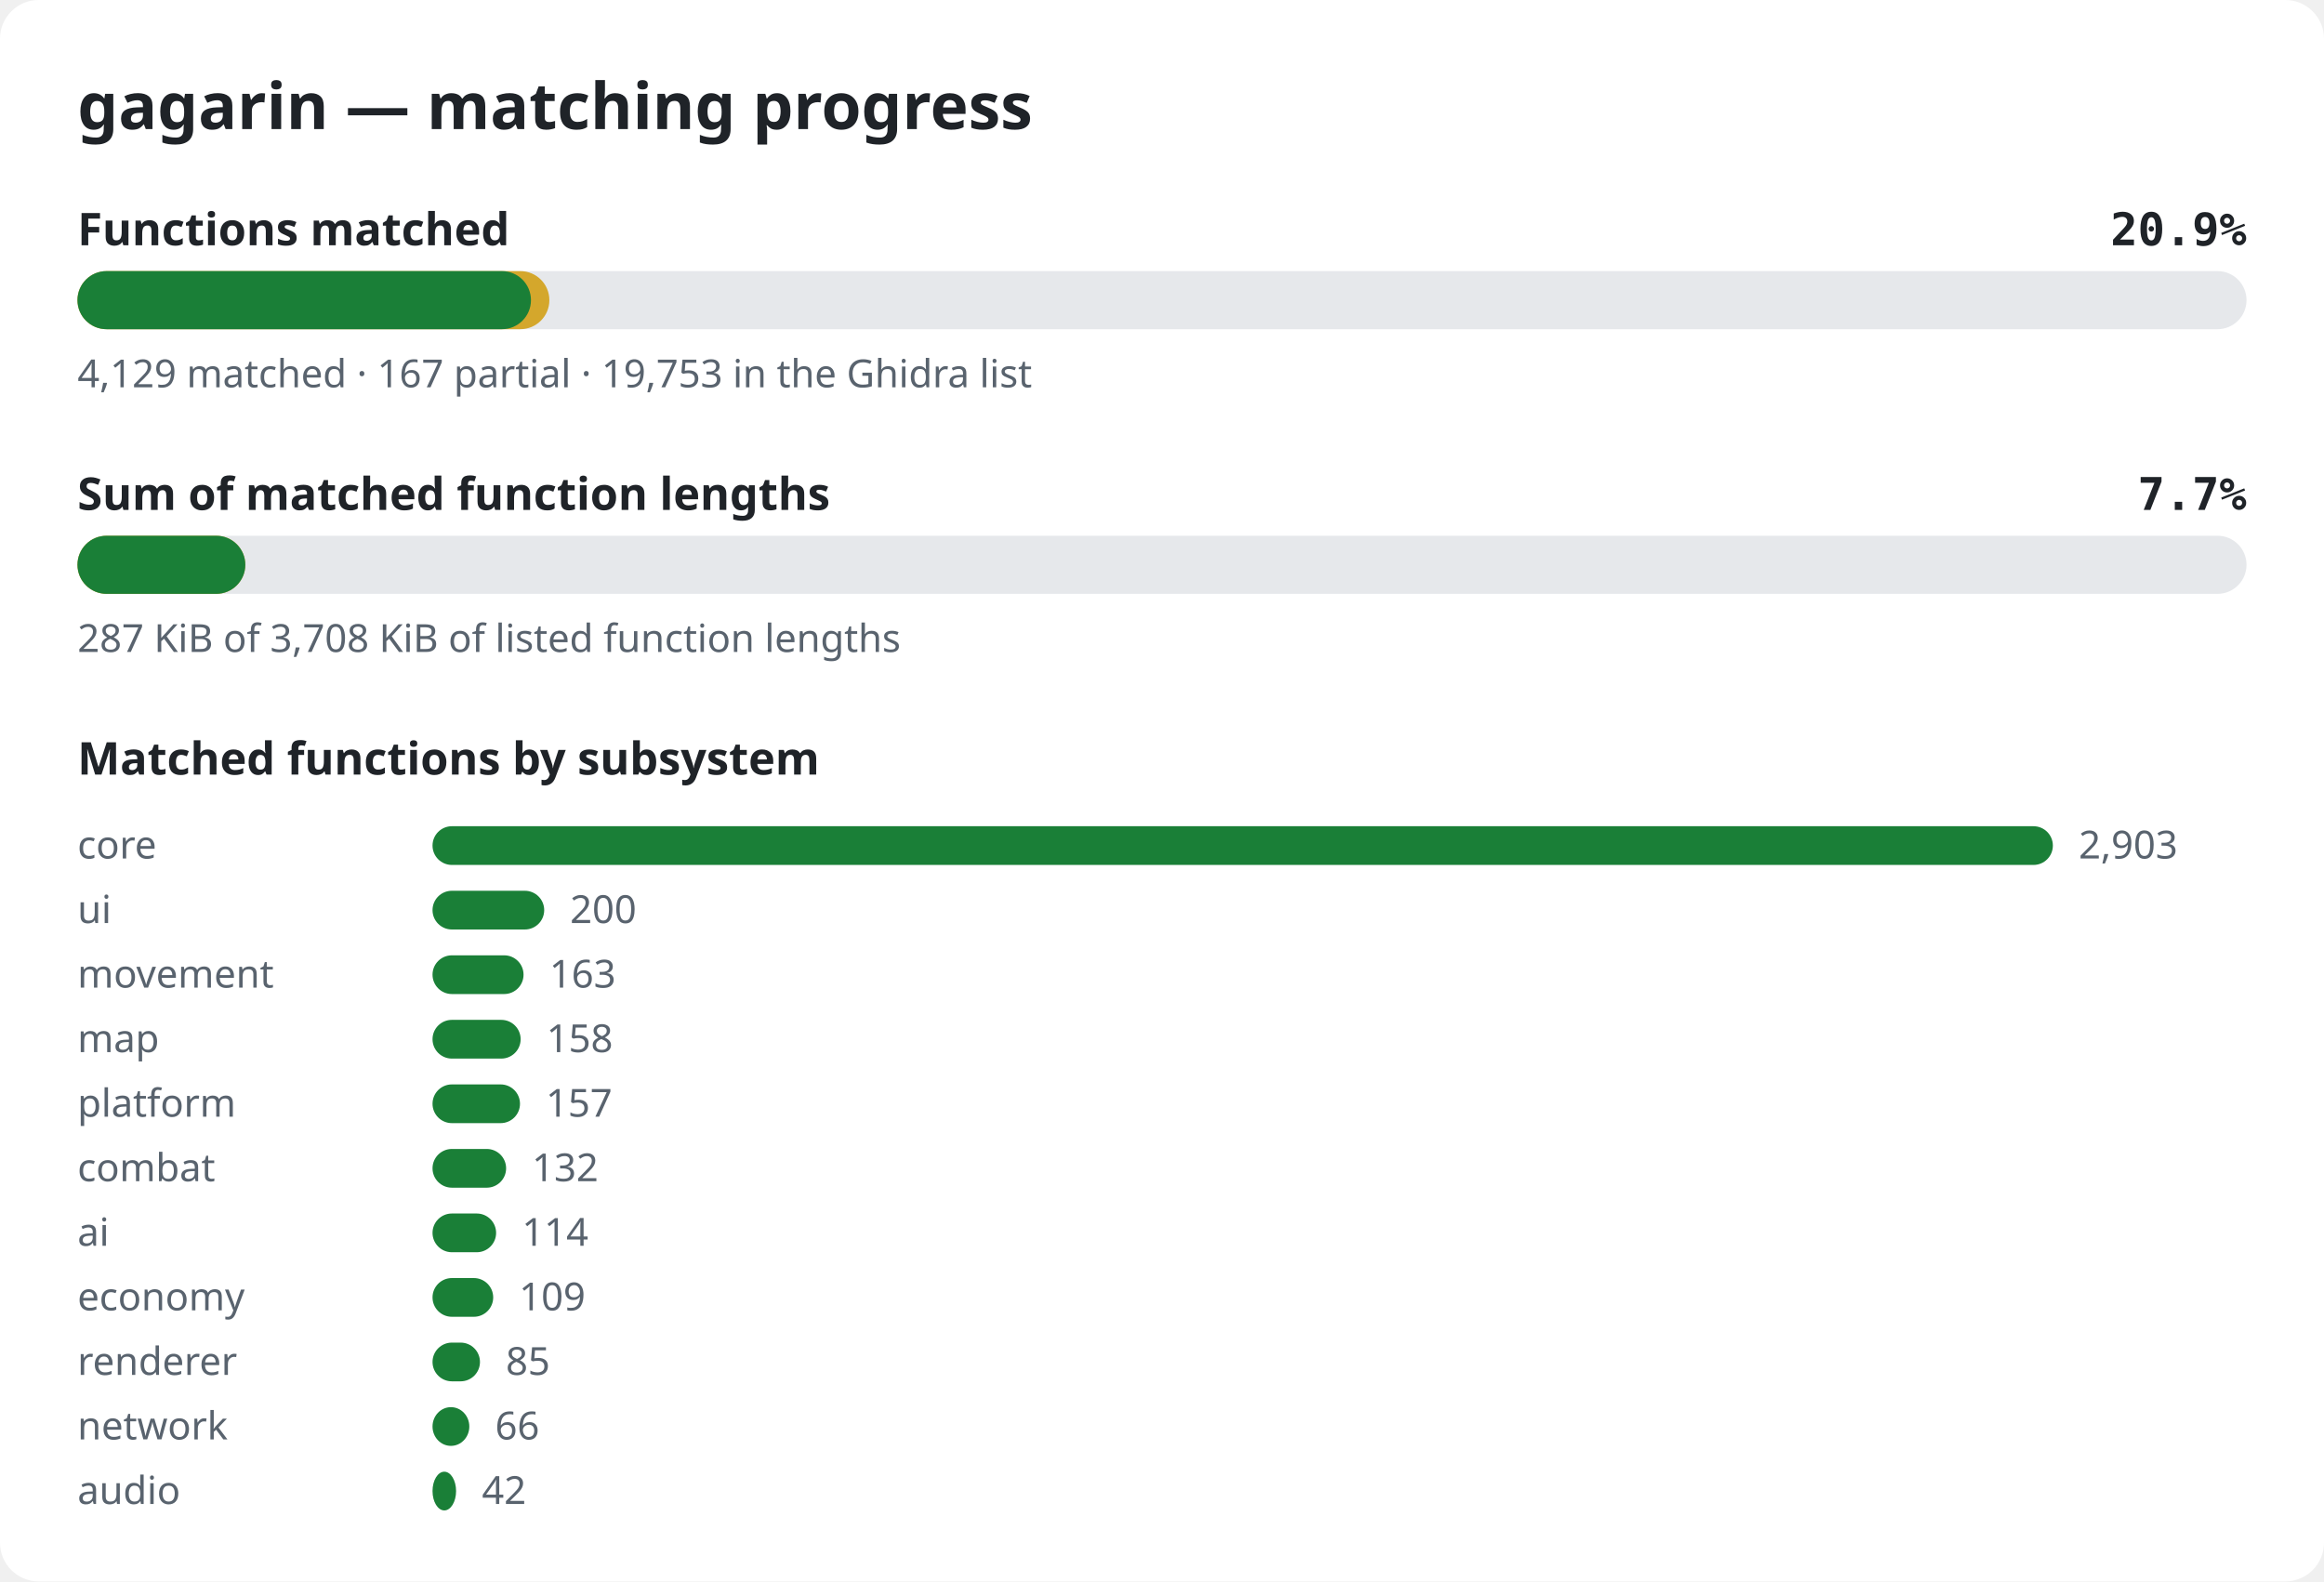
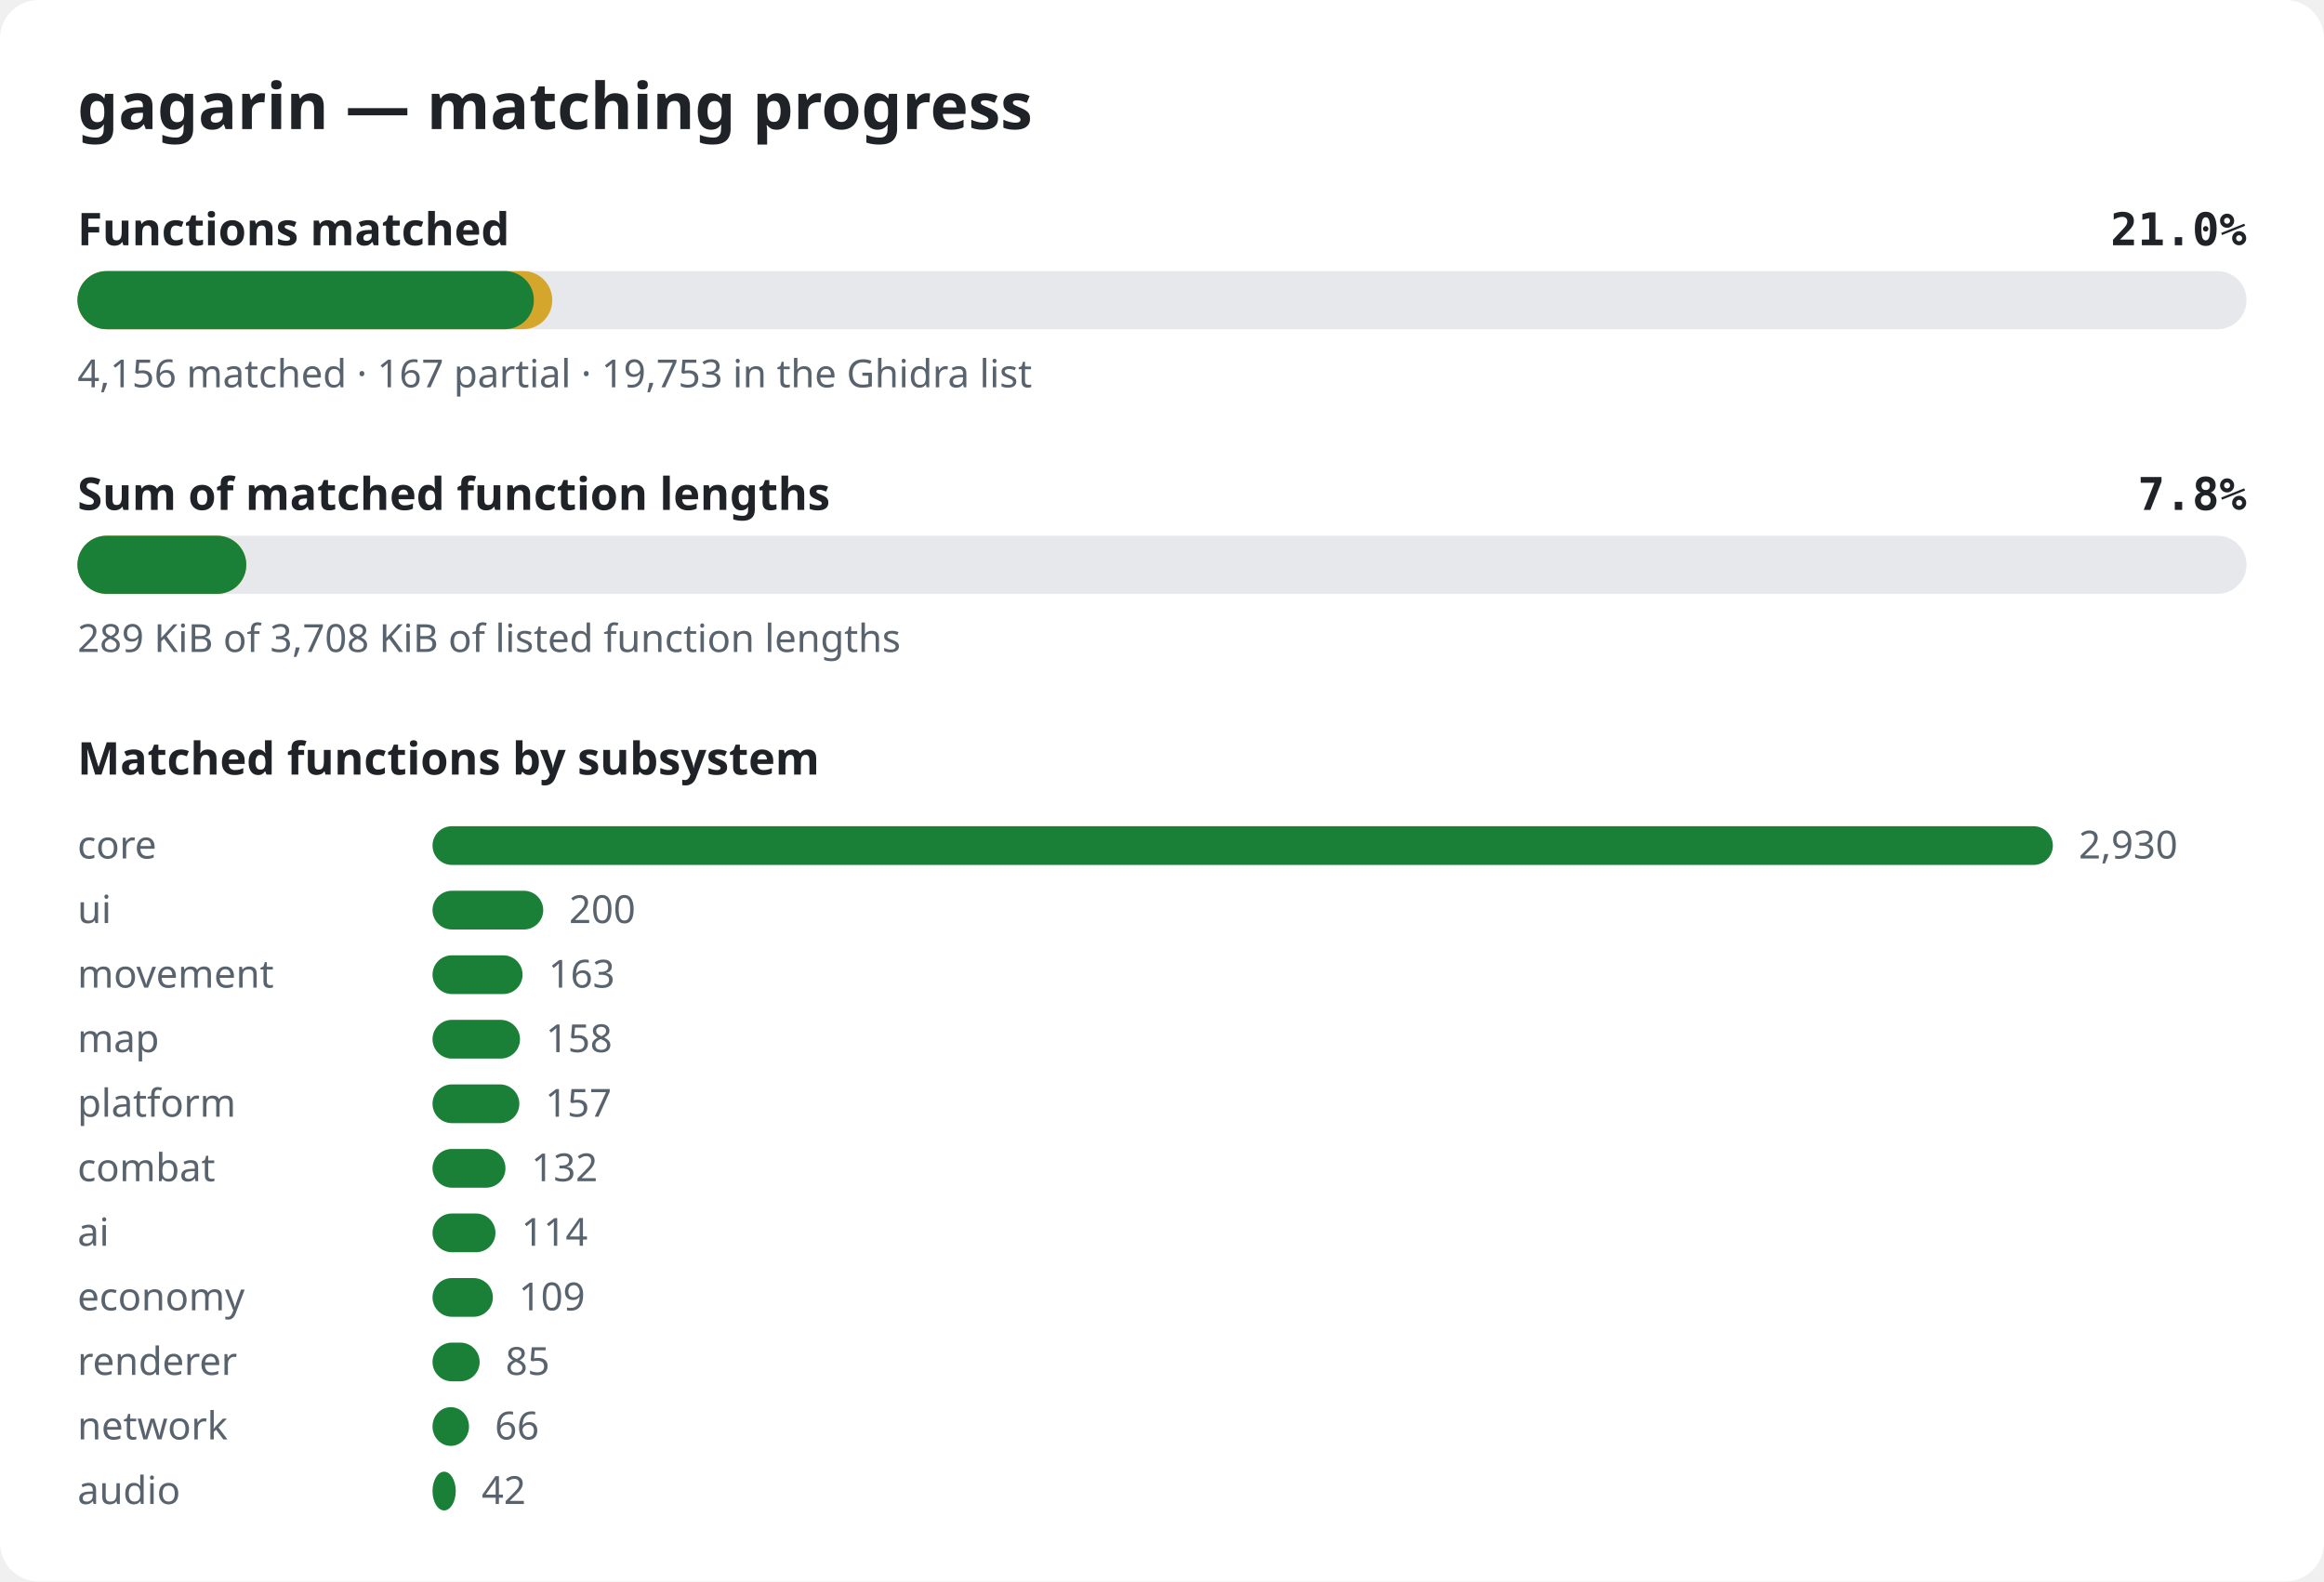
<svg xmlns="http://www.w3.org/2000/svg" width="720" height="490" viewBox="0 0 720 490" role="img" aria-label="gagarin matching progress">
  <style>.bg{fill:#ffffff}.title{font:600 20px sans-serif;fill:#1f2328}.label{font:600 14px sans-serif;fill:#1f2328}.pct{font:600 14px monospace;fill:#1f2328}.note{font:12px sans-serif;fill:#59636e}.track{fill:#e6e8eb}.done{fill:#1a7f37}.partial{fill:#d4a72c}@media (prefers-color-scheme: dark){.bg{fill:#0d1117}.title,.label,.pct{fill:#e6edf3}.note{fill:#9198a1}.track{fill:#262c36}.done{fill:#3fb950}.partial{fill:#d29922}}</style>
  <rect width="720" height="490" rx="12" class="bg" />
  <text x="24" y="40" class="title">gagarin — matching progress</text>
  <text x="24" y="76" class="label">Functions matched</text>
-   <text x="696" y="76" class="pct" text-anchor="end">20.9%</text>
+   <text x="696" y="76" class="pct" text-anchor="end">21.0%</text>
  <rect x="24" y="84" width="672" height="18" rx="9" class="track" />
-   <rect x="24" y="84" width="146.2" height="18" rx="9" class="partial" />
-   <rect x="24" y="84" width="140.5" height="18" rx="9" class="done" />
-   <text x="24" y="120" class="note">4,129 matched · 167 partial · 19,753 in the Ghidra list</text>
+   <rect x="24" y="84" width="147.1" height="18" rx="9" class="partial" />
+   <rect x="24" y="84" width="141.4" height="18" rx="9" class="done" />
+   <text x="24" y="120" class="note">4,156 matched · 167 partial · 19,753 in the Ghidra list</text>
  <text x="24" y="158" class="label">Sum of matched function lengths</text>
-   <text x="696" y="158" class="pct" text-anchor="end">7.7%</text>
+   <text x="696" y="158" class="pct" text-anchor="end">7.8%</text>
  <rect x="24" y="166" width="672" height="18" rx="9" class="track" />
-   <rect x="24" y="166" width="52.0" height="18" rx="9" class="partial" />
-   <rect x="24" y="166" width="52.0" height="18" rx="9" class="done" />
-   <text x="24" y="202" class="note">287 KiB of 3,708 KiB of listed function lengths</text>
+   <rect x="24" y="166" width="52.3" height="18" rx="9" class="partial" />
+   <rect x="24" y="166" width="52.3" height="18" rx="9" class="done" />
+   <text x="24" y="202" class="note">289 KiB of 3,708 KiB of listed function lengths</text>
  <text x="24" y="240" class="label">Matched functions by subsystem</text>
  <text x="24" y="266" class="note">core</text>
  <rect x="134" y="256" width="502.0" height="12" rx="6" class="done" />
-   <text x="644.0" y="266" class="note">2,903</text>
+   <text x="644.0" y="266" class="note">2,930</text>
  <text x="24" y="286" class="note">ui</text>
-   <rect x="134" y="276" width="34.6" height="12" rx="6" class="done" />
-   <text x="176.6" y="286" class="note">200</text>
+   <rect x="134" y="276" width="34.3" height="12" rx="6" class="done" />
+   <text x="176.3" y="286" class="note">200</text>
  <text x="24" y="306" class="note">movement</text>
-   <rect x="134" y="296" width="28.2" height="12" rx="6" class="done" />
-   <text x="170.2" y="306" class="note">163</text>
+   <rect x="134" y="296" width="27.9" height="12" rx="6" class="done" />
+   <text x="169.9" y="306" class="note">163</text>
  <text x="24" y="326" class="note">map</text>
-   <rect x="134" y="316" width="27.3" height="12" rx="6" class="done" />
-   <text x="169.3" y="326" class="note">158</text>
+   <rect x="134" y="316" width="27.1" height="12" rx="6" class="done" />
+   <text x="169.1" y="326" class="note">158</text>
  <text x="24" y="346" class="note">platform</text>
-   <rect x="134" y="336" width="27.1" height="12" rx="6" class="done" />
-   <text x="169.1" y="346" class="note">157</text>
+   <rect x="134" y="336" width="26.9" height="12" rx="6" class="done" />
+   <text x="168.9" y="346" class="note">157</text>
  <text x="24" y="366" class="note">combat</text>
-   <rect x="134" y="356" width="22.8" height="12" rx="6" class="done" />
-   <text x="164.8" y="366" class="note">132</text>
+   <rect x="134" y="356" width="22.6" height="12" rx="6" class="done" />
+   <text x="164.6" y="366" class="note">132</text>
  <text x="24" y="386" class="note">ai</text>
-   <rect x="134" y="376" width="19.7" height="12" rx="6" class="done" />
-   <text x="161.7" y="386" class="note">114</text>
+   <rect x="134" y="376" width="19.5" height="12" rx="6" class="done" />
+   <text x="161.5" y="386" class="note">114</text>
  <text x="24" y="406" class="note">economy</text>
-   <rect x="134" y="396" width="18.8" height="12" rx="6" class="done" />
-   <text x="160.8" y="406" class="note">109</text>
+   <rect x="134" y="396" width="18.7" height="12" rx="6" class="done" />
+   <text x="160.7" y="406" class="note">109</text>
  <text x="24" y="426" class="note">renderer</text>
-   <rect x="134" y="416" width="14.7" height="12" rx="6" class="done" />
-   <text x="156.7" y="426" class="note">85</text>
+   <rect x="134" y="416" width="14.6" height="12" rx="6" class="done" />
+   <text x="156.6" y="426" class="note">85</text>
  <text x="24" y="446" class="note">network</text>
-   <rect x="134" y="436" width="11.4" height="12" rx="6" class="done" />
-   <text x="153.4" y="446" class="note">66</text>
+   <rect x="134" y="436" width="11.3" height="12" rx="6" class="done" />
+   <text x="153.3" y="446" class="note">66</text>
  <text x="24" y="466" class="note">audio</text>
-   <rect x="134" y="456" width="7.3" height="12" rx="6" class="done" />
-   <text x="149.3" y="466" class="note">42</text>
+   <rect x="134" y="456" width="7.2" height="12" rx="6" class="done" />
+   <text x="149.2" y="466" class="note">42</text>
</svg>
